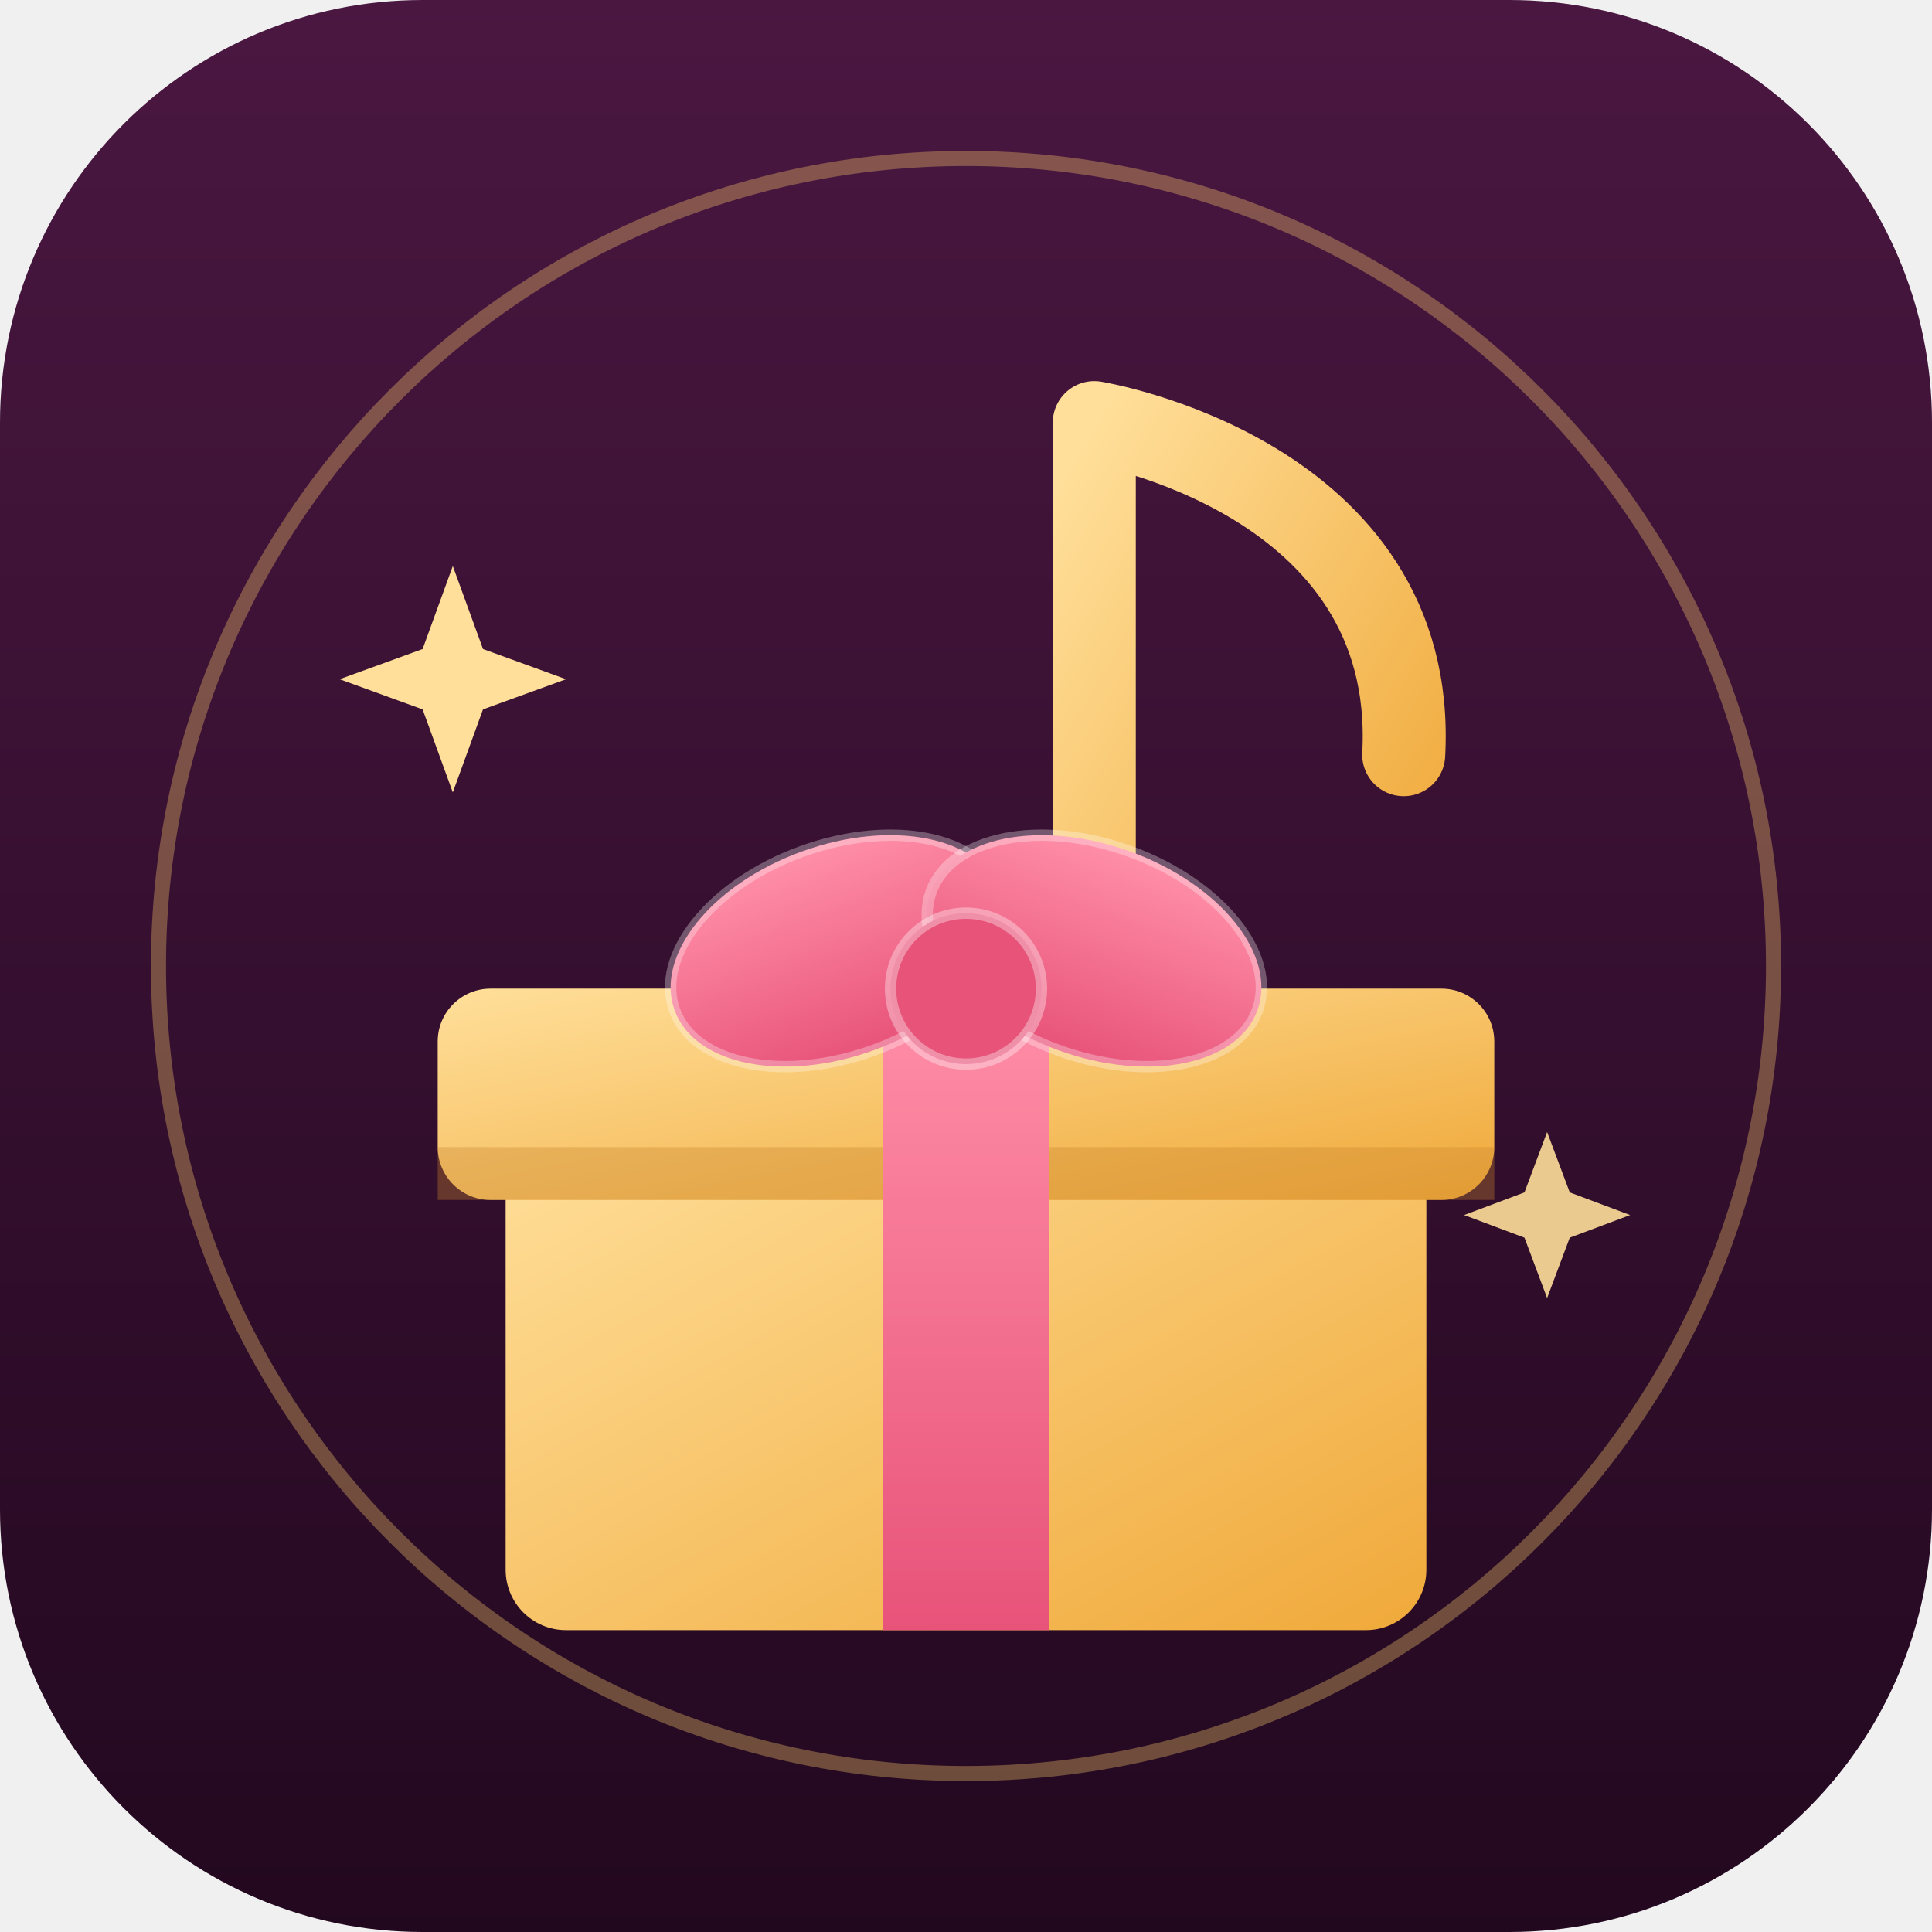
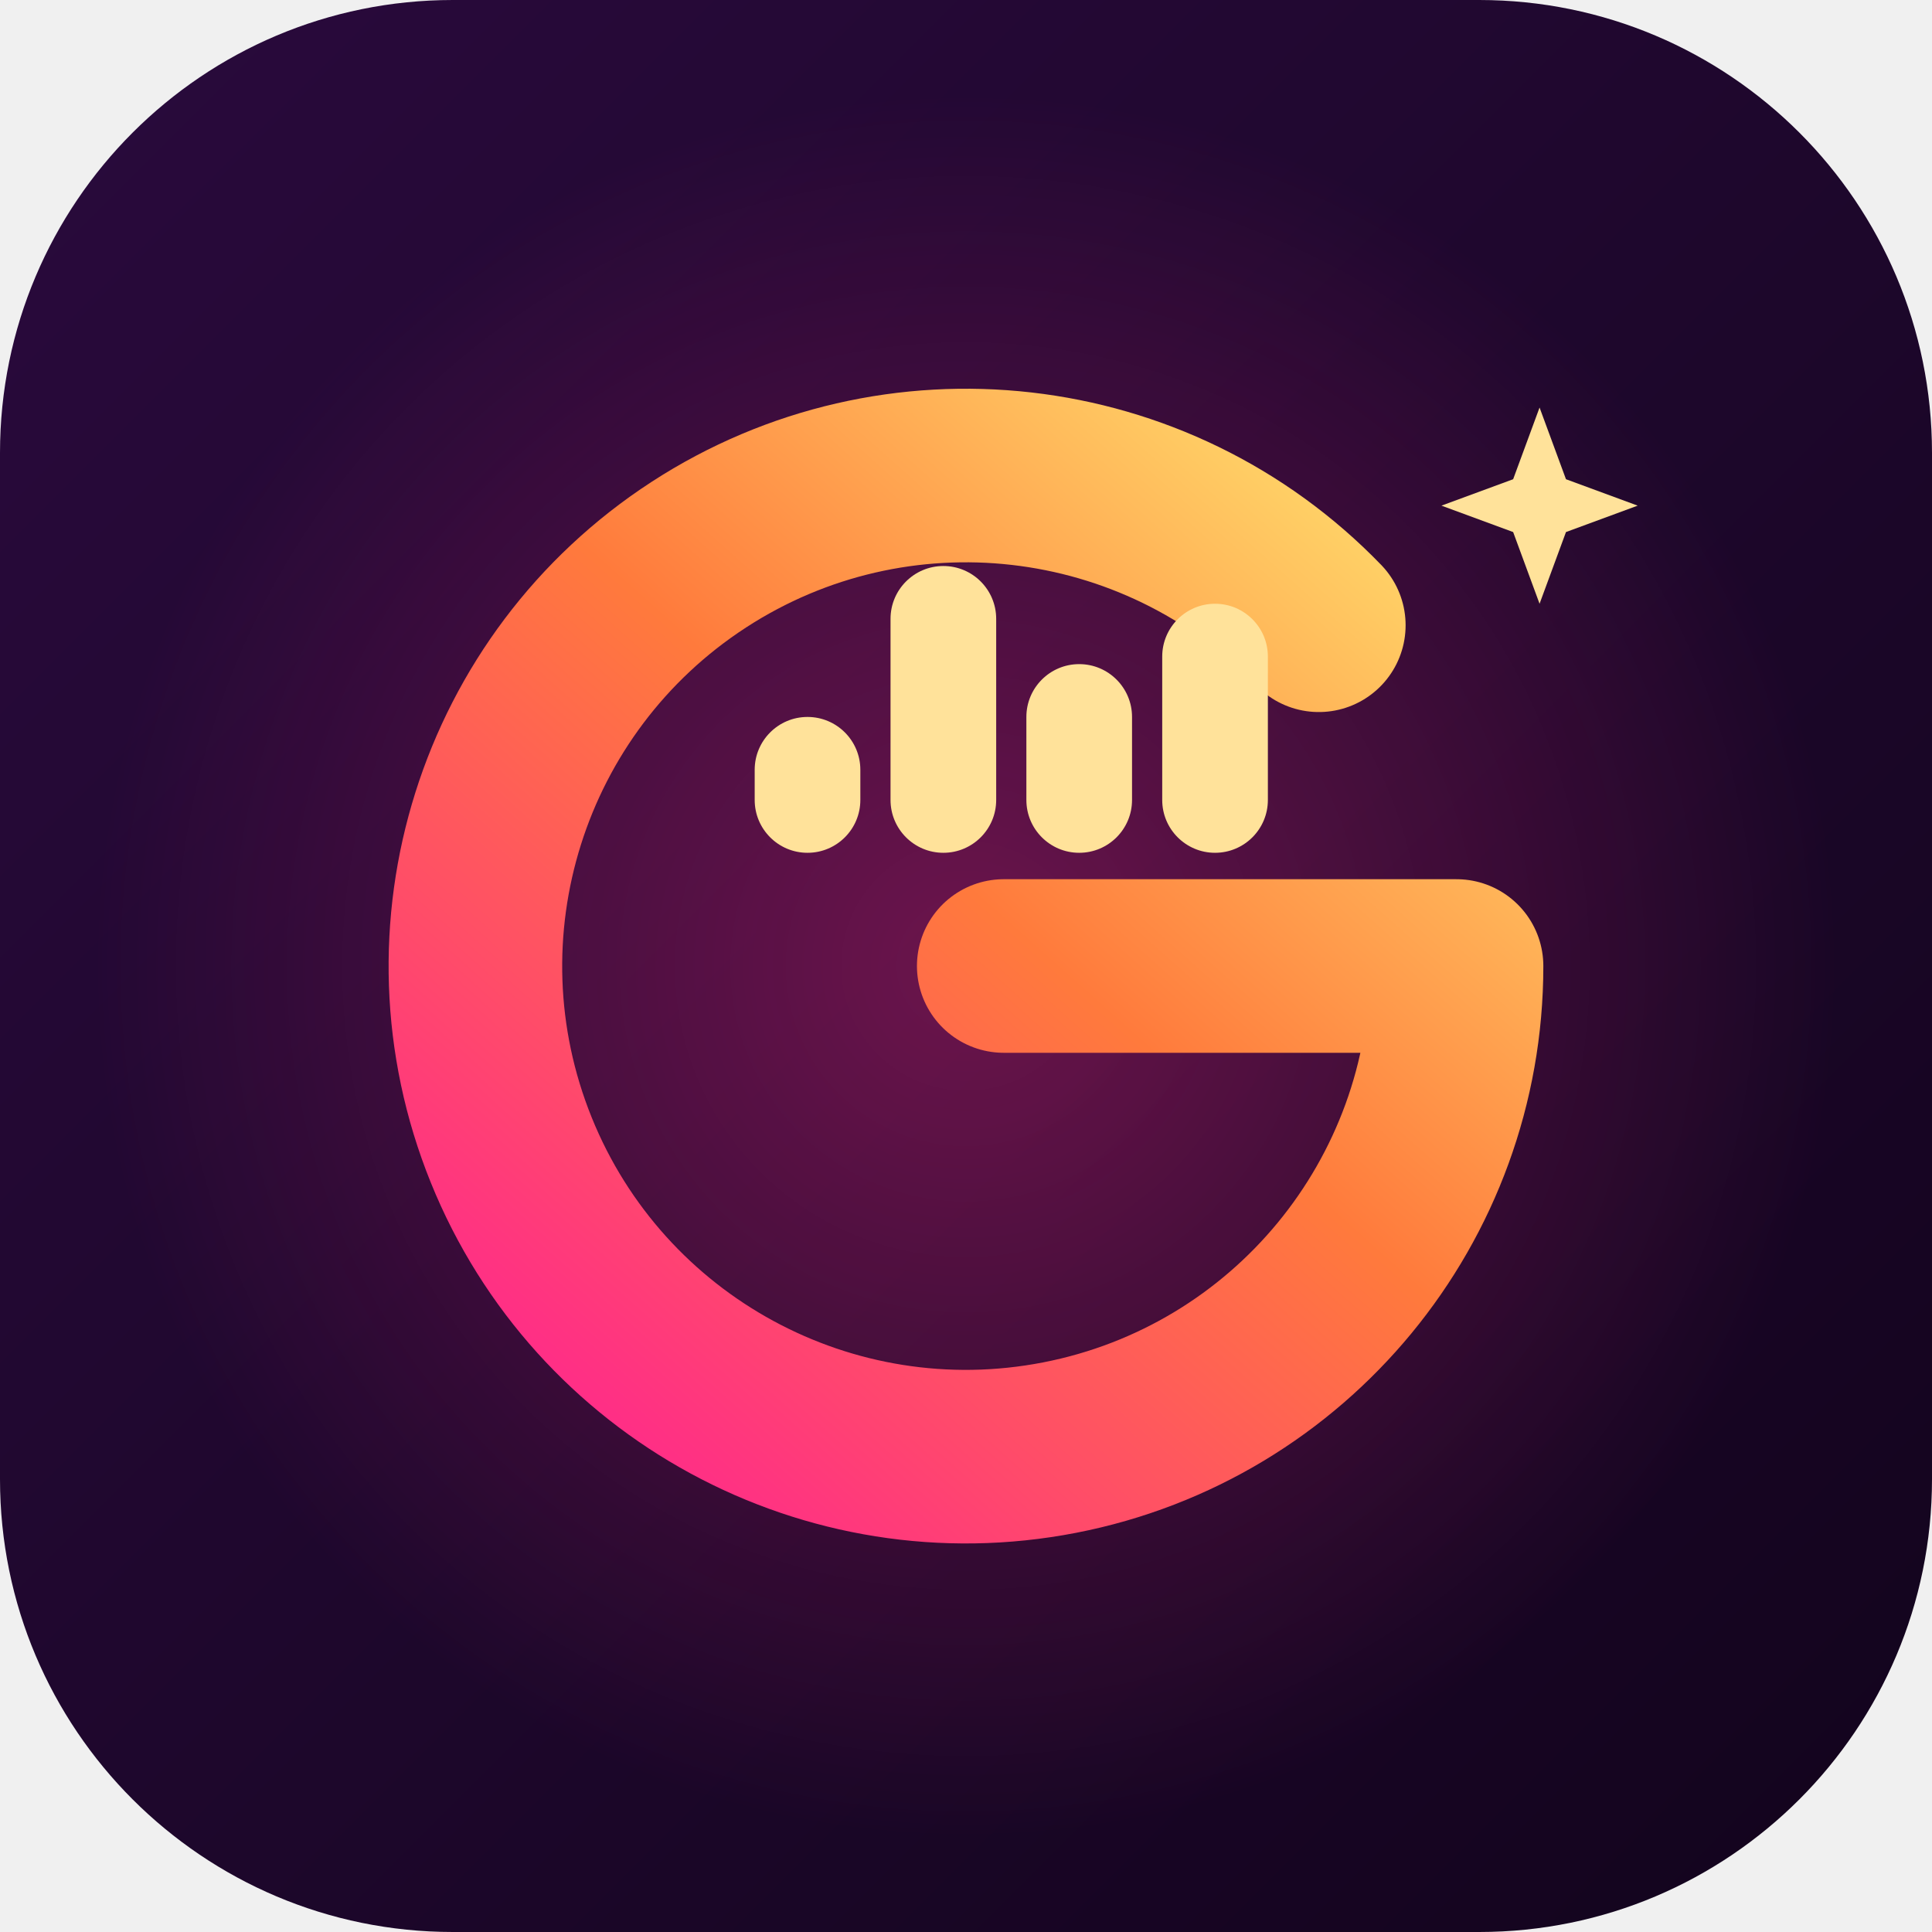
<svg xmlns="http://www.w3.org/2000/svg" viewBox="0 0 512 512">
  <defs>
-     <linearGradient id="bg" x1="0" y1="0" x2="0" y2="1">
-       <stop offset="0" stop-color="#4a1741" />
-       <stop offset="1" stop-color="#22081f" />
+     <linearGradient id="bg" x1="0" y1="0" x2="1" y2="1">
+       <stop offset="0" stop-color="#2a0a3d" />
+       <stop offset="1" stop-color="#12041c" />
    </linearGradient>
-     <linearGradient id="gold" x1="0" y1="0" x2="1" y2="1">
-       <stop offset="0" stop-color="#ffdf9a" />
-       <stop offset="1" stop-color="#f0a93a" />
+     <linearGradient id="g" x1="0.1" y1="0.95" x2="0.9" y2="0.05">
+       <stop offset="0" stop-color="#ff2d87" />
+       <stop offset=".55" stop-color="#ff7a3c" />
+       <stop offset="1" stop-color="#ffd166" />
    </linearGradient>
-     <linearGradient id="rose" x1="0" y1="0" x2="0" y2="1">
-       <stop offset="0" stop-color="#ff8fa8" />
-       <stop offset="1" stop-color="#e8537a" />
-     </linearGradient>
+     <radialGradient id="glow" cx=".5" cy=".5" r=".5">
+       <stop offset="0" stop-color="#ff2d87" stop-opacity=".35" />
+       <stop offset="1" stop-color="#ff2d87" stop-opacity="0" />
+     </radialGradient>
  </defs>
-   <rect width="512" height="512" rx="112" fill="url(#bg)" />
-   <circle cx="256" cy="256" r="214" fill="none" stroke="#f6c96b" stroke-opacity=".35" stroke-width="4" />
-   <rect x="134" y="300" width="244" height="132" rx="16" fill="url(#gold)" />
-   <rect x="116" y="262" width="280" height="56" rx="14" fill="url(#gold)" />
-   <rect x="116" y="304" width="280" height="14" fill="#c9852a" opacity=".35" />
-   <rect x="234" y="262" width="44" height="170" fill="url(#rose)" />
-   <path d="M290 250 V112 C290 112 376 126 372 200" fill="none" stroke="url(#gold)" stroke-width="22" stroke-linecap="round" stroke-linejoin="round" />
-   <ellipse cx="222" cy="252" rx="46" ry="28" transform="rotate(-20 222 252)" fill="url(#rose)" stroke="#fff" stroke-opacity=".3" stroke-width="3" />
-   <ellipse cx="290" cy="252" rx="46" ry="28" transform="rotate(20 290 252)" fill="url(#rose)" stroke="#fff" stroke-opacity=".3" stroke-width="3" />
-   <circle cx="256" cy="262" r="20" fill="#e8537a" stroke="#fff" stroke-opacity=".35" stroke-width="3" />
-   <path d="M120 150 l8 22 22 8 -22 8 -8 22 -8 -22 -22 -8 22 -8z" fill="#ffdf9a" />
-   <path d="M410 300 l6 16 16 6 -16 6 -6 16 -6 -16 -16 -6 16 -6z" fill="#ffdf9a" opacity=".9" />
+   <rect width="512" height="512" rx="120" fill="url(#bg)" />
+   <circle cx="256" cy="256" r="230" fill="url(#glow)" />
+   <path d="M349.5 165.7 A130 130 0 1 0 386.0 256.0 L266 256" fill="none" stroke="url(#g)" stroke-width="46" stroke-linecap="round" stroke-linejoin="round" />
+   <rect x="200" y="190" width="28" height="36" rx="14" fill="#ffe29a" />
+   <rect x="236" y="150" width="28" height="76" rx="14" fill="#ffe29a" />
+   <rect x="272" y="176" width="28" height="50" rx="14" fill="#ffe29a" />
+   <rect x="308" y="160" width="28" height="66" rx="14" fill="#ffe29a" />
+   <path d="M408 108 l7 19 19 7 -19 7 -7 19 -7 -19 -19 -7 19 -7z" fill="#ffe29a" />
</svg>
